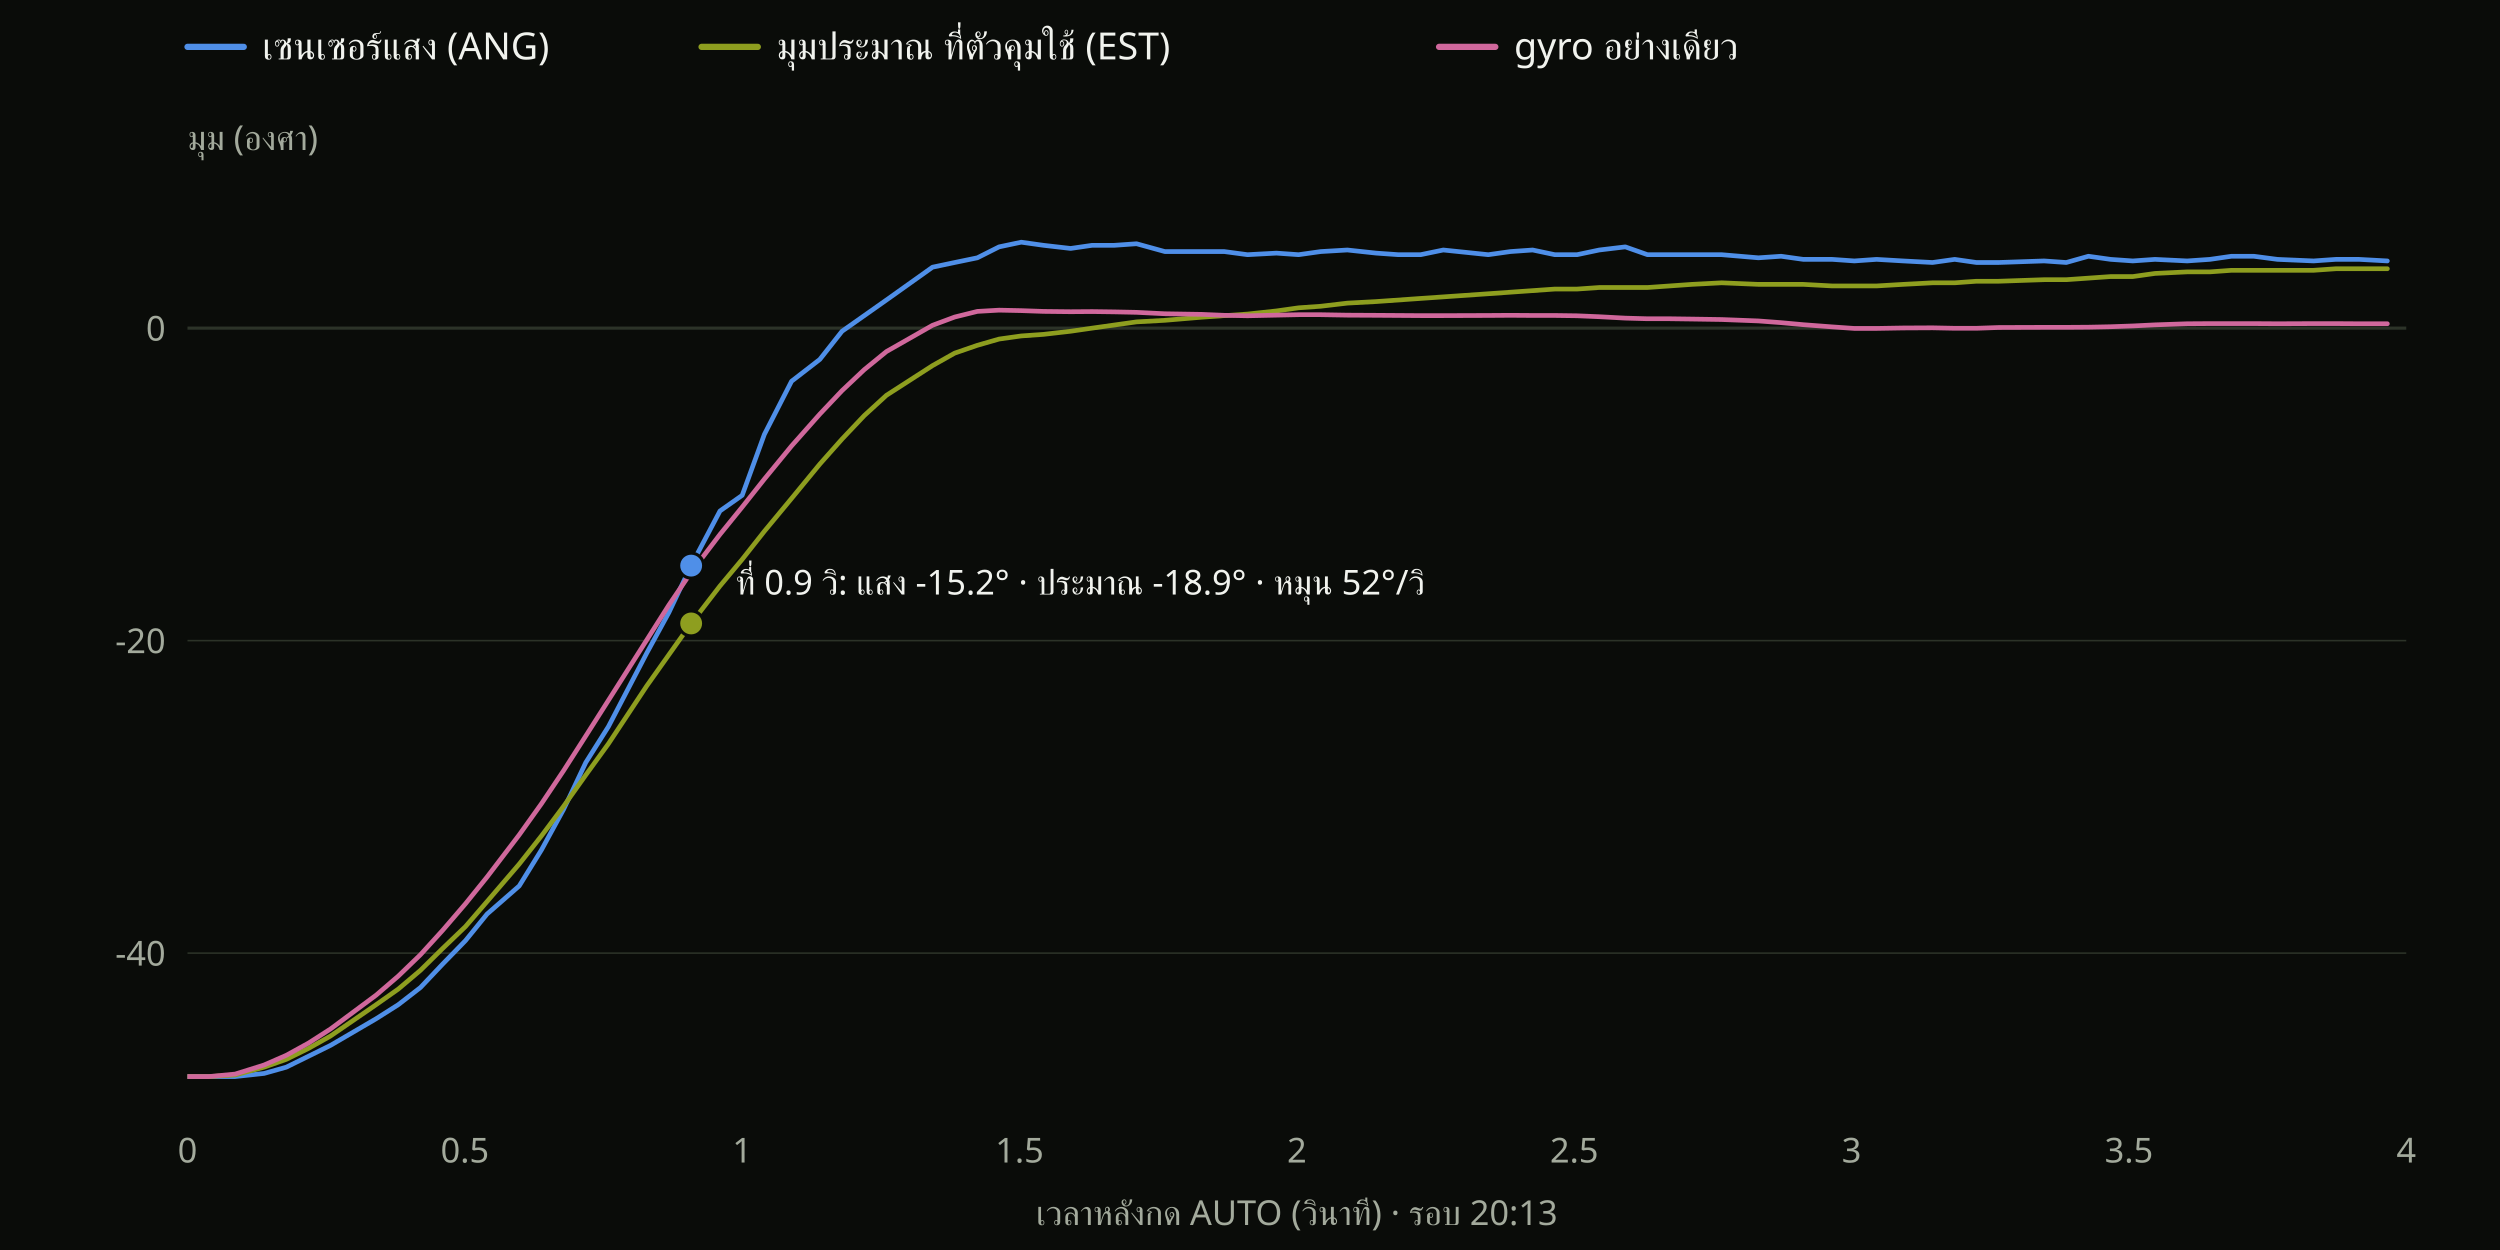
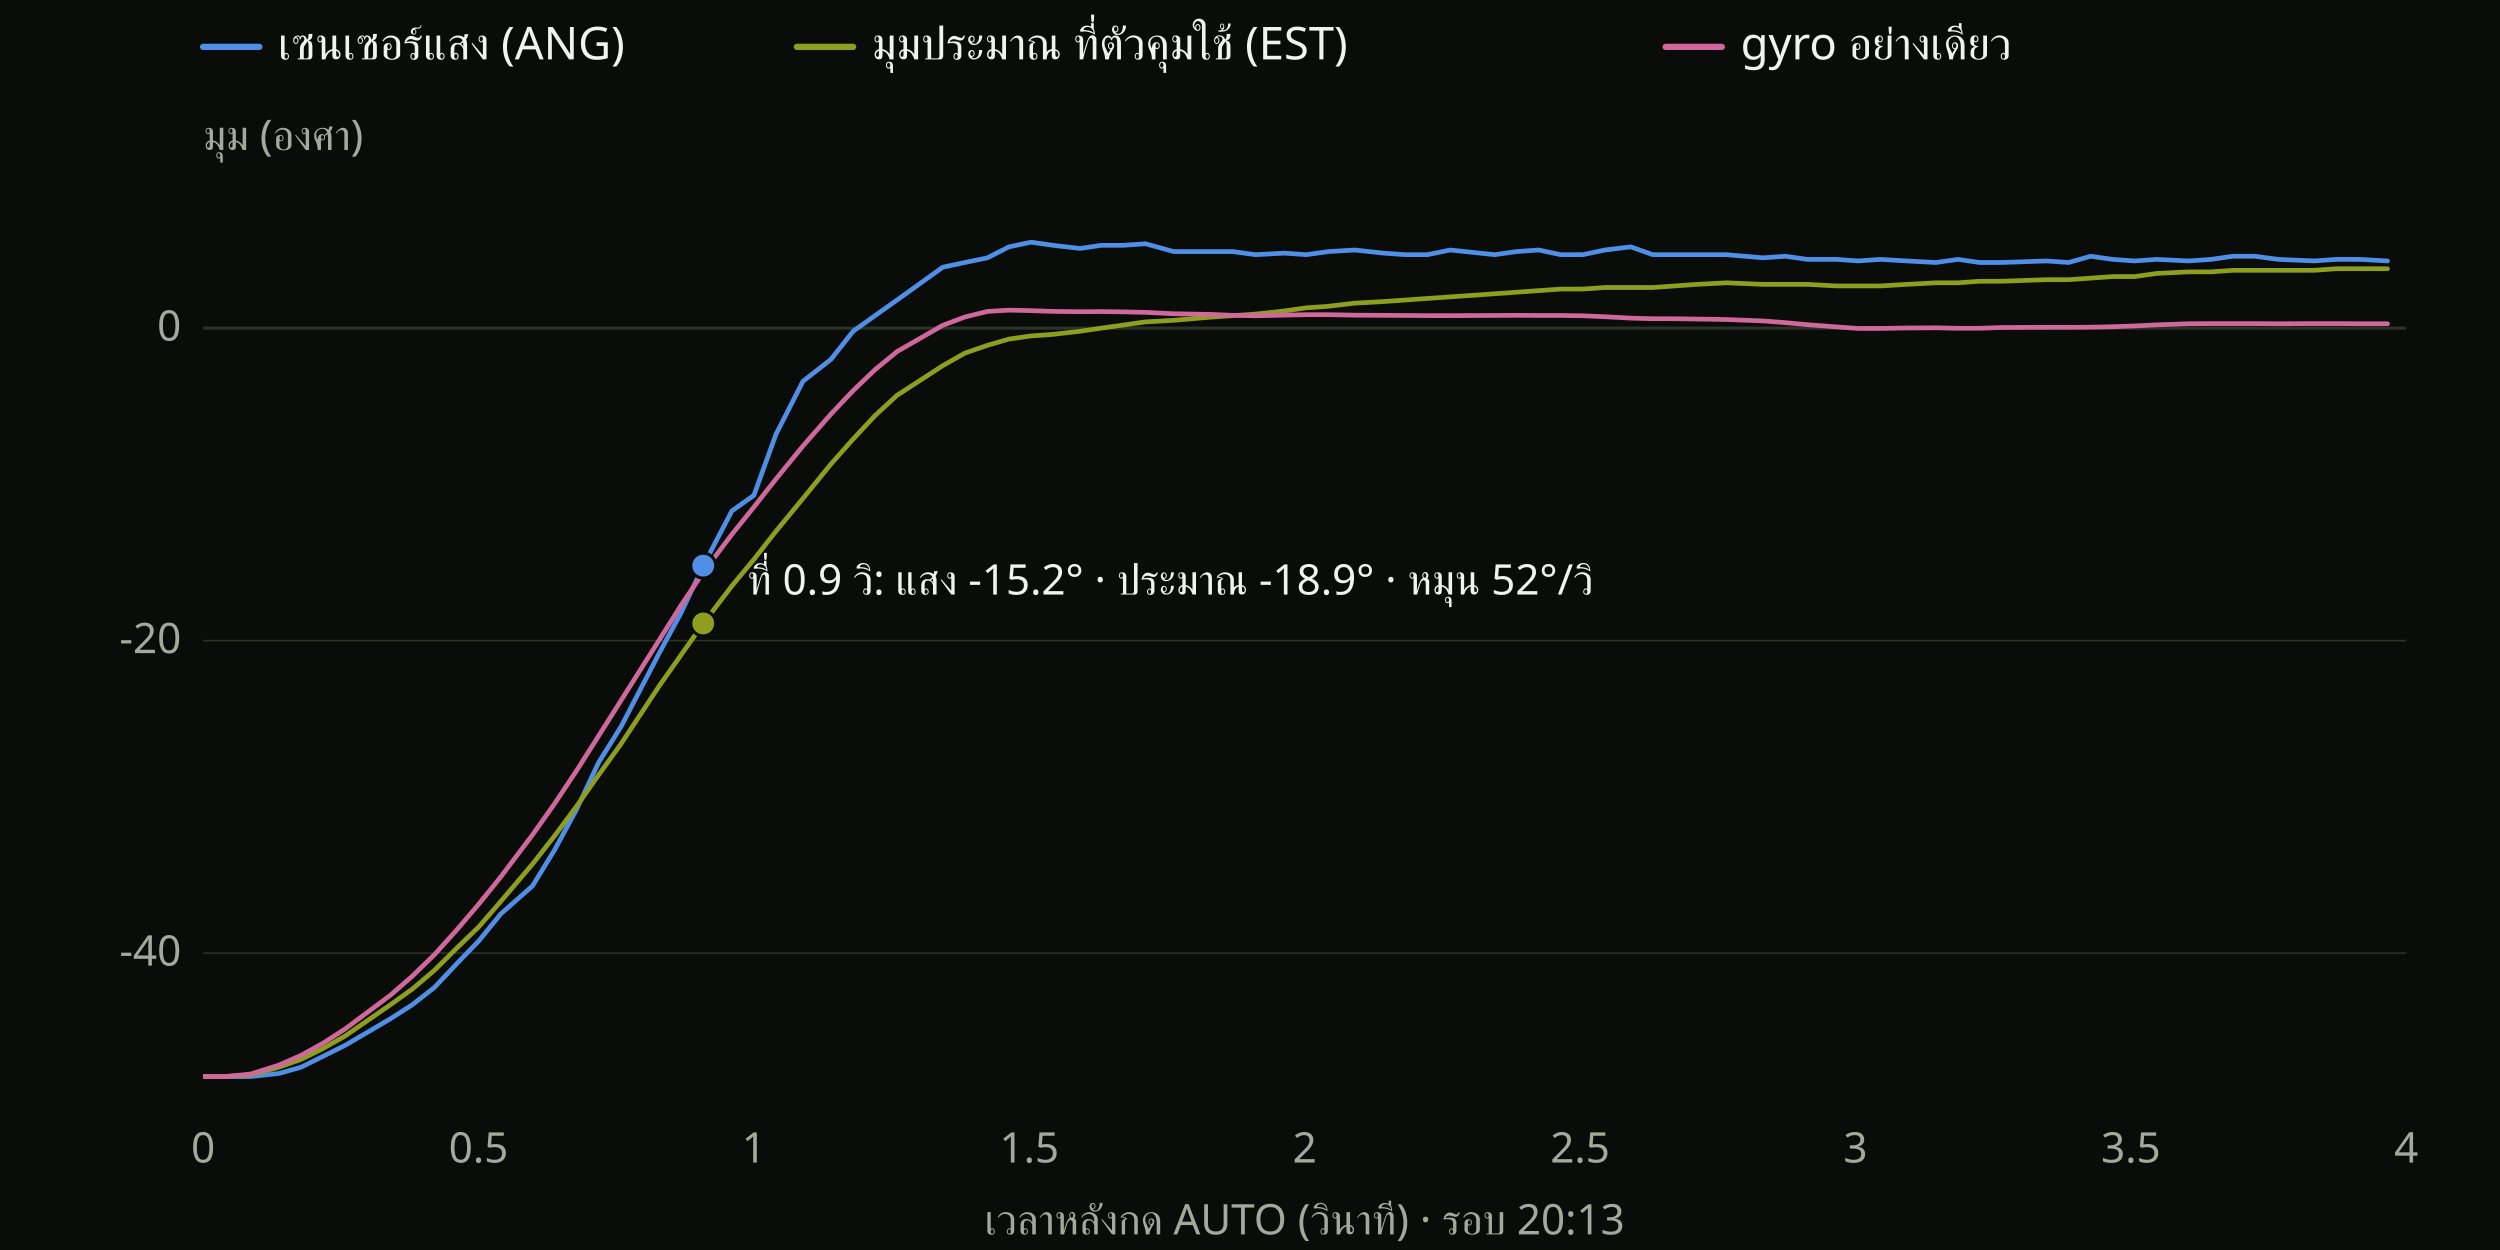
<svg xmlns="http://www.w3.org/2000/svg" viewBox="0 0 1600 800" font-family="'IBM Plex Sans Thai',sans-serif">
  <rect width="1600" height="800" fill="#0A0C09" />
-   <line x1="120" y1="30" x2="156" y2="30" stroke="#4F8FE8" stroke-width="4" stroke-linecap="round" />
-   <text x="168" y="38" font-size="24" fill="#F1F3EE">เซนเซอร์แสง (ANG)</text>
-   <line x1="449" y1="30" x2="485" y2="30" stroke="#8E9E1F" stroke-width="4" stroke-linecap="round" />
-   <text x="497" y="38" font-size="24" fill="#F1F3EE">มุมประมาณ ที่ตัวคุมใช้ (EST)</text>
-   <line x1="921" y1="30" x2="957" y2="30" stroke="#D0689C" stroke-width="4" stroke-linecap="round" />
-   <text x="969" y="38" font-size="24" fill="#F1F3EE">gyro อย่างเดียว</text>
-   <line x1="120" x2="1540" y1="610" y2="610" stroke="#2C3328" stroke-width="1" />
-   <text x="106" y="618" font-size="22" fill="#A3AA9C" text-anchor="end">-40</text>
-   <line x1="120" x2="1540" y1="410" y2="410" stroke="#2C3328" stroke-width="1" />
-   <text x="106" y="418" font-size="22" fill="#A3AA9C" text-anchor="end">-20</text>
-   <line x1="120" x2="1540" y1="210" y2="210" stroke="#2C3328" stroke-width="2" />
-   <text x="106" y="218" font-size="22" fill="#A3AA9C" text-anchor="end">0</text>
-   <text x="120" y="96" font-size="22" fill="#A3AA9C">มุม (องศา)</text>
+   <line x1="130" y1="30" x2="166" y2="30" stroke="#4F8FE8" stroke-width="4" stroke-linecap="round" />
+   <text x="178" y="38" font-size="29" fill="#F1F3EE">เซนเซอร์แสง (ANG)</text>
+   <line x1="510" y1="30" x2="546" y2="30" stroke="#8E9E1F" stroke-width="4" stroke-linecap="round" />
+   <text x="558" y="38" font-size="29" fill="#F1F3EE">มุมประมาณ ที่ตัวคุมใช้ (EST)</text>
+   <line x1="1066" y1="30" x2="1102" y2="30" stroke="#D0689C" stroke-width="4" stroke-linecap="round" />
+   <text x="1114" y="38" font-size="29" fill="#F1F3EE">gyro อย่างเดียว</text>
+   <line x1="130" x2="1540" y1="610" y2="610" stroke="#2C3328" stroke-width="1" />
+   <text x="116" y="618" font-size="27" fill="#A3AA9C" text-anchor="end">-40</text>
+   <line x1="130" x2="1540" y1="410" y2="410" stroke="#2C3328" stroke-width="1" />
+   <text x="116" y="418" font-size="27" fill="#A3AA9C" text-anchor="end">-20</text>
+   <line x1="130" x2="1540" y1="210" y2="210" stroke="#2C3328" stroke-width="2" />
+   <text x="116" y="218" font-size="27" fill="#A3AA9C" text-anchor="end">0</text>
+   <text x="130" y="96" font-size="27" fill="#A3AA9C">มุม (องศา)</text>
  <clipPath id="cc2_three_angles0">
-     <rect x="120" y="110" width="1420" height="600" />
+     <rect x="130" y="110" width="1410" height="600" />
  </clipPath>
  <g clip-path="url(#cc2_three_angles0)">
-     <path d="M120.0,689.0L133.5,689.0L150.5,689.0L169.0,687.0L183.2,683.0L197.4,676.0L211.6,669.0L240.7,652.0L254.9,643.0L269.1,632.0L283.3,617.0L297.9,602.0L311.7,585.0L332.3,567.0L346.5,544.0L360.7,518.0L374.9,488.0L389.4,465.0L413.9,418.0L428.1,392.0L442.3,362.0L460.8,327.0L475.0,317.0L489.2,278.0L506.6,244.0L524.7,230.0L538.9,212.0L553.1,202.0L567.3,192.0L596.8,171.0L611.0,168.0L625.5,165.0L639.4,158.0L653.6,155.0L667.8,157.0L685.2,159.0L699.0,157.0L713.2,157.0L727.4,156.0L745.5,161.0L769.3,161.0L783.5,161.0L798.4,163.0L816.9,162.0L831.1,163.0L845.3,161.0L862.3,160.0L880.8,162.0L895.0,163.0L909.2,163.0L923.7,160.0L952.5,163.0L966.7,161.0L980.9,160.0L995.1,163.0L1009.3,163.0L1023.5,160.0L1040.2,158.0L1054.4,163.0L1068.6,163.0L1082.8,163.0L1101.9,163.0L1125.4,165.0L1139.9,164.0L1154.1,166.0L1172.6,166.0L1186.8,167.0L1201.0,166.0L1218.0,167.0L1236.8,168.0L1251.0,166.0L1264.9,168.0L1279.1,168.0L1308.2,167.0L1322.4,168.0L1336.6,164.0L1350.8,166.0L1365.0,167.0L1379.2,166.0L1399.8,167.0L1414.3,166.0L1428.2,164.0L1442.4,164.0L1457.6,166.0L1480.7,167.0L1494.9,166.0L1509.8,166.0L1527.9,167.0" fill="none" stroke="#4F8FE8" stroke-width="3" stroke-linejoin="round" stroke-linecap="round" />
-     <path d="M120.0,689.0L133.5,689.0L150.5,688.0L169.0,683.0L183.2,678.0L197.4,671.0L211.6,663.0L240.7,643.0L254.9,633.0L269.1,621.0L283.3,607.0L297.9,593.0L311.7,577.0L332.3,553.0L346.5,535.0L360.7,516.0L374.9,496.0L389.4,476.0L413.9,439.0L428.1,419.0L442.3,399.0L460.8,375.0L475.0,358.0L489.2,340.0L506.6,319.0L524.7,297.0L538.9,281.0L553.1,266.0L567.3,253.0L596.8,234.0L611.0,226.0L625.5,221.0L639.4,217.0L653.6,215.0L667.8,214.0L685.2,212.0L699.0,210.0L713.2,208.0L727.4,206.0L745.5,205.0L769.3,203.0L783.5,202.0L798.4,201.0L816.9,199.0L831.1,197.0L845.3,196.0L862.3,194.0L880.8,193.0L895.0,192.0L909.2,191.0L923.7,190.0L952.5,188.0L966.7,187.0L980.9,186.0L995.1,185.0L1009.3,185.0L1023.5,184.0L1040.2,184.0L1054.4,184.0L1068.6,183.0L1082.8,182.0L1101.9,181.0L1125.4,182.0L1139.9,182.0L1154.1,182.0L1172.6,183.0L1186.8,183.0L1201.0,183.0L1218.0,182.0L1236.8,181.0L1251.0,181.0L1264.9,180.0L1279.1,180.0L1308.2,179.0L1322.4,179.0L1336.6,178.0L1350.8,177.0L1365.0,177.0L1379.2,175.0L1399.8,174.0L1414.3,174.0L1428.2,173.0L1442.4,173.0L1457.6,173.0L1480.7,173.0L1494.9,172.0L1509.8,172.0L1527.9,172.0" fill="none" stroke="#8E9E1F" stroke-width="3" stroke-linejoin="round" stroke-linecap="round" />
-     <path d="M120.0,689.0L133.5,689.0L150.5,687.4L169.0,681.6L183.2,675.4L197.4,667.6L211.6,658.5L240.7,636.9L254.9,624.7L269.1,611.0L283.3,595.4L297.9,578.4L311.7,561.3L332.3,534.3L346.5,514.4L360.7,493.2L374.9,471.0L389.4,448.2L413.9,409.6L428.1,387.2L442.3,366.3L460.8,342.0L475.0,324.5L489.2,306.6L506.6,285.4L524.7,265.0L538.9,250.0L553.1,236.6L567.3,225.0L596.8,208.2L611.0,202.9L625.5,199.3L639.4,198.5L653.6,198.8L667.8,199.3L685.2,199.5L699.0,199.4L713.2,199.6L727.4,199.9L745.5,200.8L769.3,201.2L783.5,201.8L798.4,202.1L816.9,201.7L831.1,201.4L845.3,201.4L862.3,201.7L880.8,201.8L895.0,201.9L909.2,202.0L923.7,202.0L952.5,201.9L966.7,201.8L980.9,201.9L995.1,201.9L1009.3,202.1L1023.5,202.7L1040.2,203.6L1054.4,204.0L1068.6,204.0L1082.8,204.2L1101.9,204.5L1125.4,205.4L1139.9,206.5L1154.1,207.8L1172.6,209.2L1186.8,210.2L1201.0,210.2L1218.0,209.9L1236.8,209.8L1251.0,210.1L1264.9,210.1L1279.1,209.6L1308.2,209.5L1322.4,209.5L1336.6,209.4L1350.8,209.1L1365.0,208.6L1379.2,207.9L1399.8,207.2L1414.3,207.1L1428.2,207.1L1442.4,207.1L1457.6,207.2L1480.7,207.1L1494.9,207.1L1509.8,207.2L1527.9,207.2" fill="none" stroke="#D0689C" stroke-width="3" stroke-linejoin="round" stroke-linecap="round" />
-     <circle cx="442.34" cy="362" r="8" fill="#4F8FE8" stroke="#0A0C09" stroke-width="2" />
-     <circle cx="442.34" cy="399" r="8" fill="#8E9E1F" stroke="#0A0C09" stroke-width="2" />
+     <path d="M130.0,689.0L143.4,689.0L160.3,689.0L178.6,687.0L192.7,683.0L206.8,676.0L220.9,669.0L249.9,652.0L263.9,643.0L278.0,632.0L292.1,617.0L306.6,602.0L320.4,585.0L340.8,567.0L354.9,544.0L369.0,518.0L383.1,488.0L397.5,465.0L421.9,418.0L436.0,392.0L450.1,362.0L468.4,327.0L482.5,317.0L496.6,278.0L513.9,244.0L531.8,230.0L546.0,212.0L560.0,202.0L574.1,192.0L603.4,171.0L617.5,168.0L632.0,165.0L645.7,158.0L659.8,155.0L673.9,157.0L691.2,159.0L704.9,157.0L719.0,157.0L733.1,156.0L751.1,161.0L774.7,161.0L788.8,161.0L803.6,163.0L822.0,162.0L836.1,163.0L850.2,161.0L867.1,160.0L885.4,162.0L899.5,163.0L913.6,163.0L928.1,160.0L956.6,163.0L970.7,161.0L984.8,160.0L998.9,163.0L1013.0,163.0L1027.1,160.0L1043.7,158.0L1057.8,163.0L1071.9,163.0L1086.0,163.0L1105.0,163.0L1128.3,165.0L1142.7,164.0L1156.8,166.0L1175.2,166.0L1189.3,167.0L1203.4,166.0L1220.3,167.0L1239.0,168.0L1253.1,166.0L1266.8,168.0L1280.9,168.0L1309.8,167.0L1323.9,168.0L1338.0,164.0L1352.1,166.0L1366.2,167.0L1380.3,166.0L1400.8,167.0L1415.2,166.0L1429.0,164.0L1443.1,164.0L1458.2,166.0L1481.1,167.0L1495.2,166.0L1510.0,166.0L1528.0,167.0" fill="none" stroke="#4F8FE8" stroke-width="3" stroke-linejoin="round" stroke-linecap="round" />
+     <path d="M130.0,689.0L143.4,689.0L160.3,688.0L178.6,683.0L192.7,678.0L206.8,671.0L220.9,663.0L249.9,643.0L263.9,633.0L278.0,621.0L292.1,607.0L306.6,593.0L320.4,577.0L340.8,553.0L354.9,535.0L369.0,516.0L383.1,496.0L397.5,476.0L421.9,439.0L436.0,419.0L450.1,399.0L468.4,375.0L482.5,358.0L496.6,340.0L513.9,319.0L531.8,297.0L546.0,281.0L560.0,266.0L574.1,253.0L603.4,234.0L617.5,226.0L632.0,221.0L645.7,217.0L659.8,215.0L673.9,214.0L691.2,212.0L704.9,210.0L719.0,208.0L733.1,206.0L751.1,205.0L774.7,203.0L788.8,202.0L803.6,201.0L822.0,199.0L836.1,197.0L850.2,196.0L867.1,194.0L885.4,193.0L899.5,192.0L913.6,191.0L928.1,190.0L956.6,188.0L970.7,187.0L984.8,186.0L998.9,185.0L1013.0,185.0L1027.1,184.0L1043.7,184.0L1057.8,184.0L1071.9,183.0L1086.0,182.0L1105.0,181.0L1128.3,182.0L1142.7,182.0L1156.8,182.0L1175.2,183.0L1189.3,183.0L1203.4,183.0L1220.3,182.0L1239.0,181.0L1253.1,181.0L1266.8,180.0L1280.9,180.0L1309.8,179.0L1323.9,179.0L1338.0,178.0L1352.1,177.0L1366.2,177.0L1380.3,175.0L1400.8,174.0L1415.2,174.0L1429.0,173.0L1443.1,173.0L1458.2,173.0L1481.1,173.0L1495.2,172.0L1510.0,172.0L1528.0,172.0" fill="none" stroke="#8E9E1F" stroke-width="3" stroke-linejoin="round" stroke-linecap="round" />
+     <path d="M130.0,689.0L143.4,689.0L160.3,687.4L178.6,681.6L192.7,675.4L206.8,667.6L220.9,658.5L249.9,636.9L263.9,624.7L278.0,611.0L292.1,595.4L306.6,578.4L320.4,561.3L340.8,534.3L354.9,514.4L369.0,493.2L383.1,471.0L397.5,448.2L421.9,409.6L436.0,387.2L450.1,366.3L468.4,342.0L482.5,324.5L496.6,306.6L513.9,285.4L531.8,265.0L546.0,250.0L560.0,236.6L574.1,225.0L603.4,208.2L617.5,202.9L632.0,199.3L645.7,198.5L659.8,198.8L673.9,199.3L691.2,199.5L704.9,199.4L719.0,199.6L733.1,199.9L751.1,200.8L774.7,201.2L788.8,201.8L803.6,202.1L822.0,201.7L836.1,201.4L850.2,201.4L867.1,201.7L885.4,201.8L899.5,201.9L913.6,202.0L928.1,202.0L956.6,201.9L970.7,201.8L984.8,201.9L998.9,201.9L1013.0,202.1L1027.1,202.7L1043.7,203.6L1057.8,204.0L1071.9,204.0L1086.0,204.2L1105.0,204.5L1128.3,205.4L1142.7,206.5L1156.8,207.8L1175.2,209.2L1189.3,210.2L1203.4,210.2L1220.3,209.9L1239.0,209.8L1253.1,210.1L1266.8,210.1L1280.9,209.6L1309.8,209.5L1323.9,209.5L1338.0,209.4L1352.1,209.1L1366.2,208.6L1380.3,207.9L1400.8,207.2L1415.2,207.1L1429.0,207.1L1443.1,207.1L1458.2,207.2L1481.1,207.1L1495.2,207.1L1510.0,207.2L1528.0,207.2" fill="none" stroke="#D0689C" stroke-width="3" stroke-linejoin="round" stroke-linecap="round" />
+     <circle cx="450.07" cy="362" r="8" fill="#4F8FE8" stroke="#0A0C09" stroke-width="2" />
+     <circle cx="450.07" cy="399" r="8" fill="#8E9E1F" stroke="#0A0C09" stroke-width="2" />
  </g>
-   <text x="470.74" y="380.5" font-size="22" fill="#F1F3EE" text-anchor="start">ที่ 0.9 วิ: แสง -15.2° · ประมาณ -18.9° · หมุน 52°/วิ</text>
-   <text x="120" y="744" font-size="22" fill="#A3AA9C" text-anchor="middle">0</text>
-   <text x="297.5" y="744" font-size="22" fill="#A3AA9C" text-anchor="middle">0.5</text>
-   <text x="475" y="744" font-size="22" fill="#A3AA9C" text-anchor="middle">1</text>
-   <text x="652.5" y="744" font-size="22" fill="#A3AA9C" text-anchor="middle">1.5</text>
-   <text x="830" y="744" font-size="22" fill="#A3AA9C" text-anchor="middle">2</text>
-   <text x="1007.5" y="744" font-size="22" fill="#A3AA9C" text-anchor="middle">2.5</text>
-   <text x="1185" y="744" font-size="22" fill="#A3AA9C" text-anchor="middle">3</text>
-   <text x="1362.5" y="744" font-size="22" fill="#A3AA9C" text-anchor="middle">3.5</text>
-   <text x="1540" y="744" font-size="22" fill="#A3AA9C" text-anchor="middle">4</text>
-   <text x="830" y="784" font-size="22" fill="#A3AA9C" text-anchor="middle">เวลาหลังกด AUTO (วินาที) · รอบ 20:13</text>
+   <text x="478.27" y="380.5" font-size="27" fill="#F1F3EE" text-anchor="start">ที่ 0.9 วิ: แสง -15.2° · ประมาณ -18.9° · หมุน 52°/วิ</text>
+   <text x="130" y="744" font-size="27" fill="#A3AA9C" text-anchor="middle">0</text>
+   <text x="306.25" y="744" font-size="27" fill="#A3AA9C" text-anchor="middle">0.5</text>
+   <text x="482.5" y="744" font-size="27" fill="#A3AA9C" text-anchor="middle">1</text>
+   <text x="658.75" y="744" font-size="27" fill="#A3AA9C" text-anchor="middle">1.5</text>
+   <text x="835" y="744" font-size="27" fill="#A3AA9C" text-anchor="middle">2</text>
+   <text x="1011.25" y="744" font-size="27" fill="#A3AA9C" text-anchor="middle">2.5</text>
+   <text x="1187.5" y="744" font-size="27" fill="#A3AA9C" text-anchor="middle">3</text>
+   <text x="1363.75" y="744" font-size="27" fill="#A3AA9C" text-anchor="middle">3.5</text>
+   <text x="1540" y="744" font-size="27" fill="#A3AA9C" text-anchor="middle">4</text>
+   <text x="835" y="790" font-size="27" fill="#A3AA9C" text-anchor="middle">เวลาหลังกด AUTO (วินาที) · รอบ 20:13</text>
</svg>
